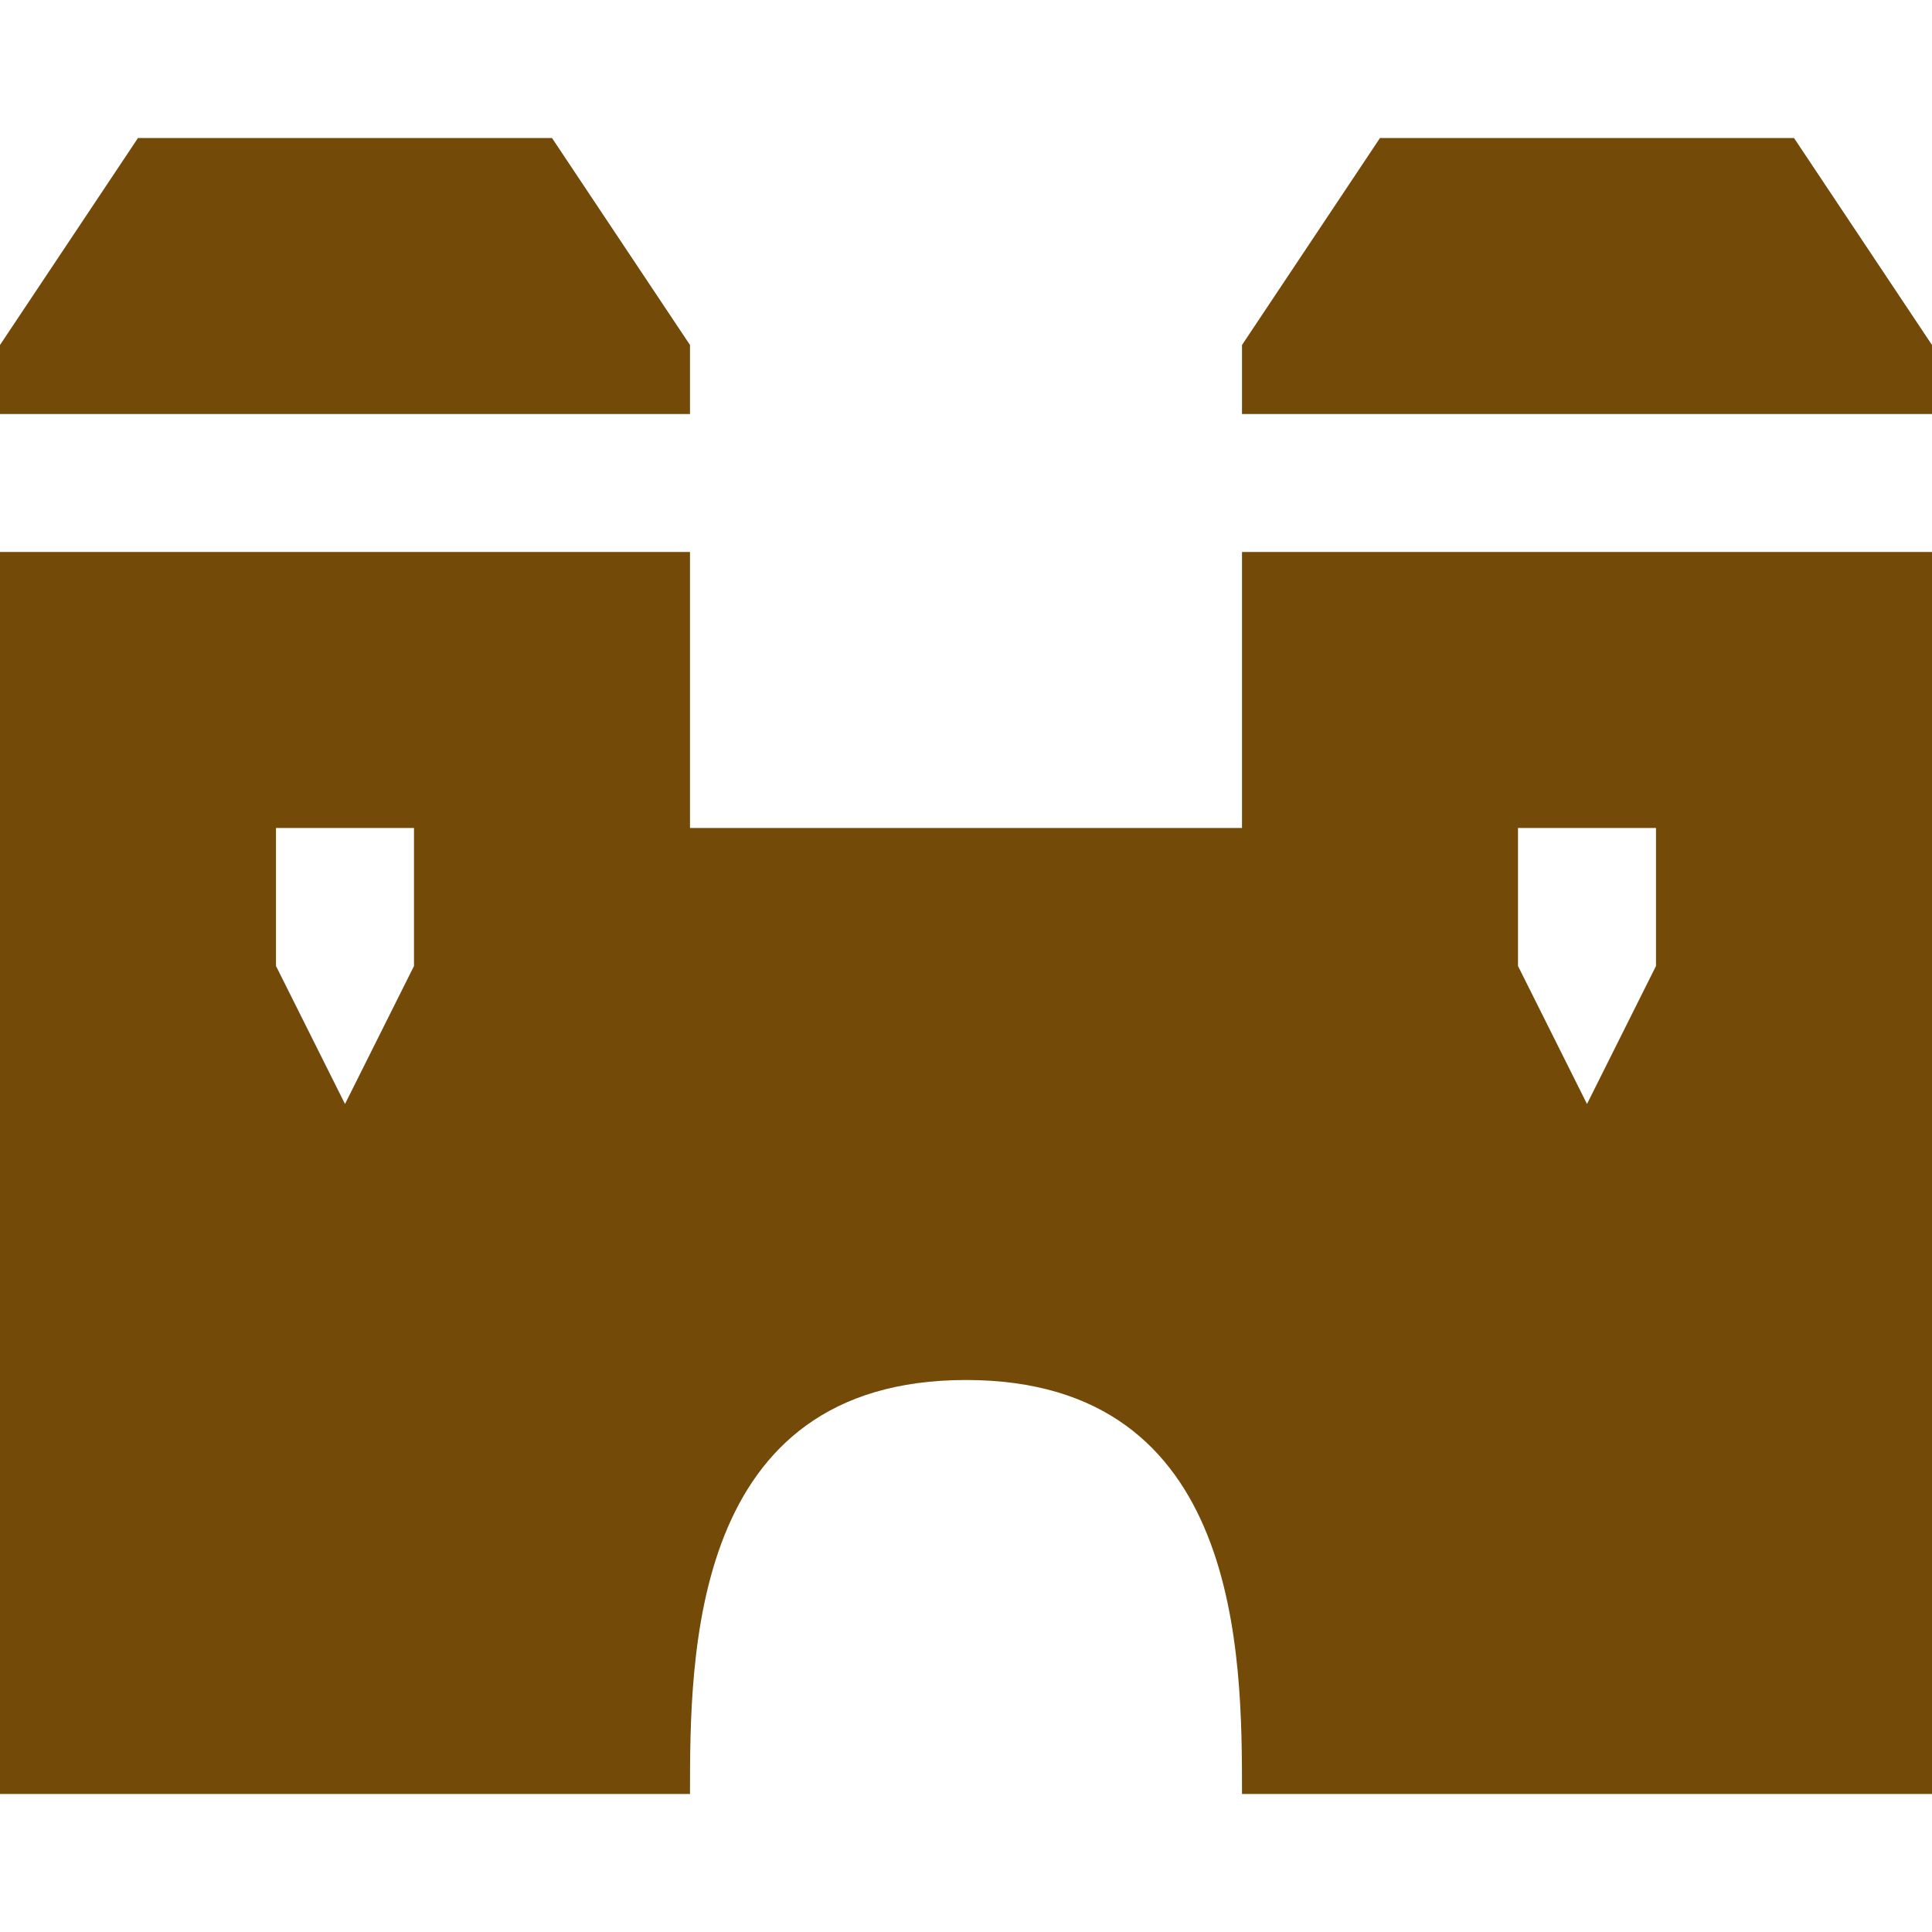
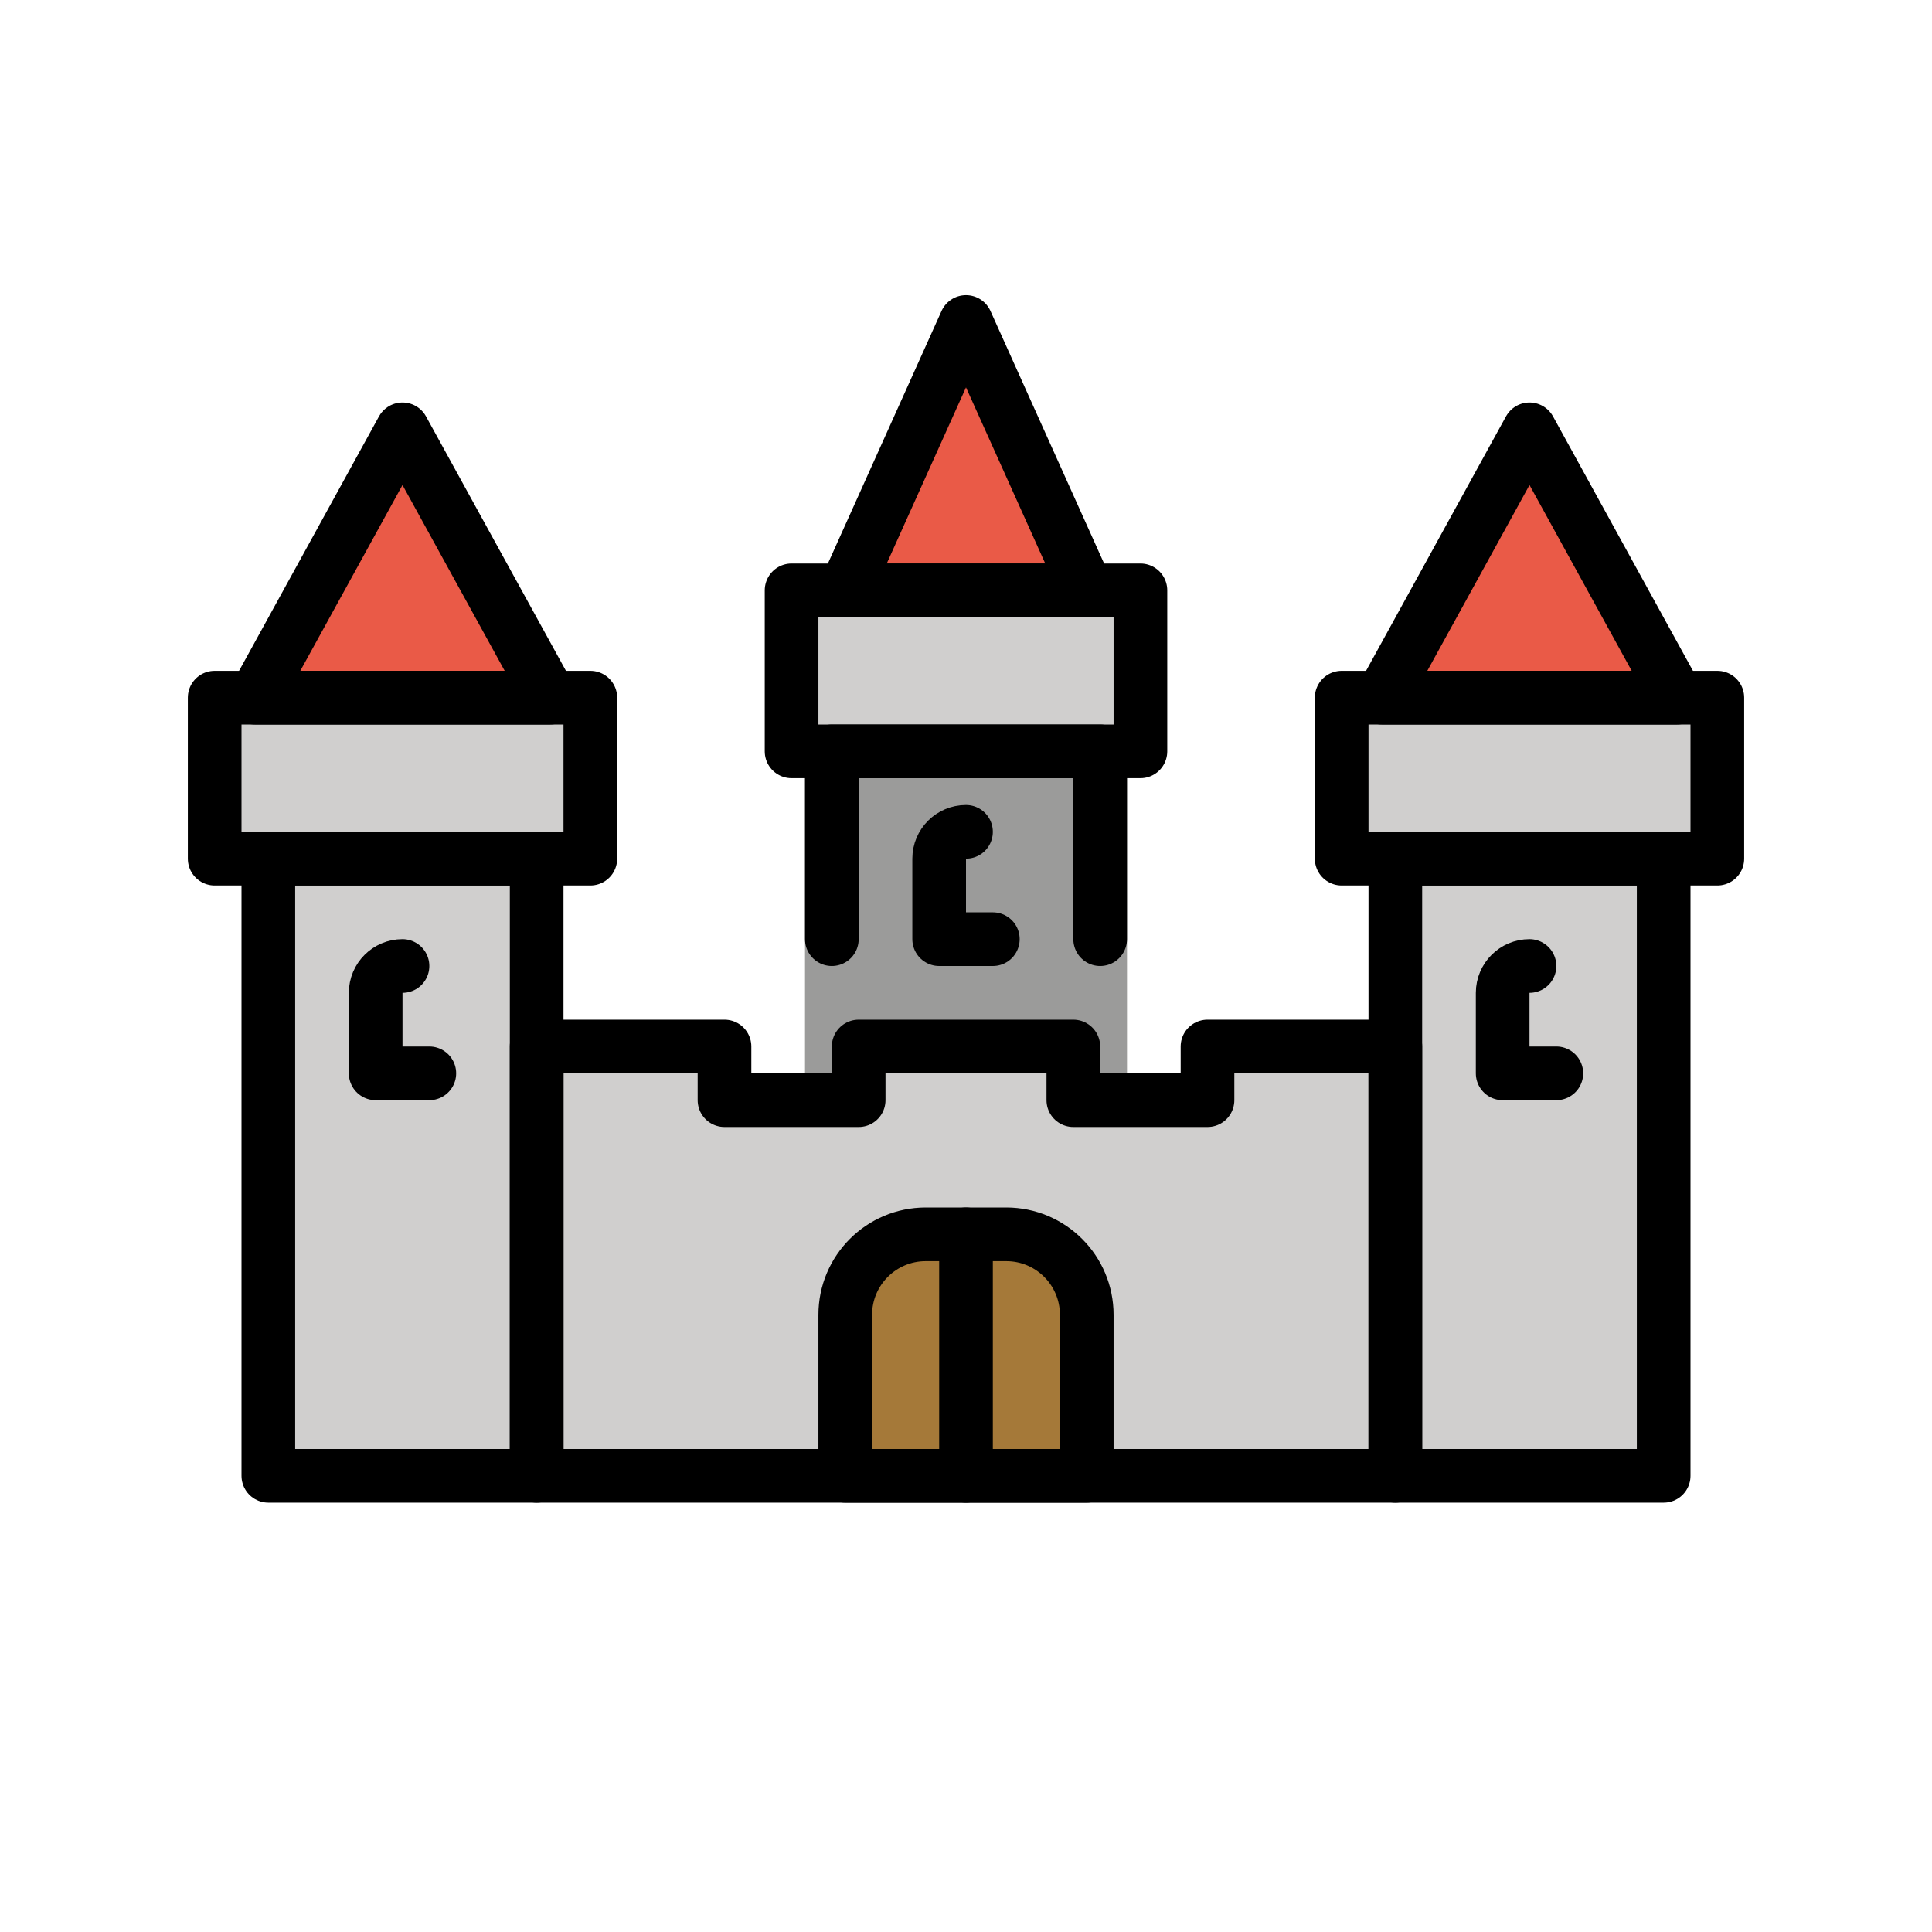
- <svg xmlns="http://www.w3.org/2000/svg" id="svg2" viewBox="0 0 14 14" width="14" height="14" version="1.1">
-   <defs id="defs6" />
-   <rect style="fill:none;stroke:none;visibility:hidden" id="canvas" y="0" x="0" height="14" width="14" />
-   <path id="path824" d="M 1 1 L 0 2.5 L 0 3 L 5 3 L 5 2.5 L 4 1 L 1 1 z M 10 1 L 9 2.5 L 9 3 L 14 3 L 14 2.5 L 13 1 L 10 1 z M 0 4 L 0 13 L 5 13 C 5 12 5 10 7 10 C 9 10 9 12 9 13 L 14 13 L 14 4 L 9 4 L 9 6 L 7 6 L 5 6 L 5 4 L 0 4 z M 2 6 L 3 6 L 3 7 L 2.5 8 L 2 7 L 2 6 z M 11 6 L 12 6 L 12 7 L 11.5 8 L 11 7 L 11 6 z " style="fill:#734a08;fill-opacity:1;stroke:none" />
+ <svg xmlns="http://www.w3.org/2000/svg" id="emoji" viewBox="0 0 72 72">
+   <g id="color">
+     <rect x="30" y="27" width="12" height="14" fill="#9B9B9A" stroke="none" />
+     <polygon fill="#D0CFCE" stroke="none" stroke-linecap="round" stroke-linejoin="round" stroke-miterlimit="10" stroke-width="2" points="52,55 20,55 20,41 20,39 20,39 27,39 27,41 32,41 32,39 40,39 40,41 45,41 45,39 52,39 52,41 52,39" />
+     <rect x="10" y="32" width="10" height="23" fill="#D0CFCE" stroke="none" stroke-linecap="round" stroke-linejoin="round" stroke-miterlimit="10" stroke-width="2" />
+     <rect x="52" y="32" width="10" height="23" fill="#D0CFCE" stroke="none" stroke-linecap="round" stroke-linejoin="round" stroke-miterlimit="10" stroke-width="2" />
+     <rect x="8" y="26" width="14" height="6" fill="#D0CFCE" stroke="none" stroke-linecap="round" stroke-linejoin="round" stroke-miterlimit="10" stroke-width="2" />
+     <rect x="29.5" y="22" width="13" height="6" fill="#D0CFCE" stroke="none" stroke-linecap="round" stroke-linejoin="round" stroke-miterlimit="10" stroke-width="2" />
+     <rect x="50" y="26" width="14" height="6" fill="#D0CFCE" stroke="none" stroke-linecap="round" stroke-linejoin="round" stroke-miterlimit="10" stroke-width="2" />
+     <polygon fill="#EA5A47" stroke="none" stroke-linecap="round" stroke-linejoin="round" stroke-miterlimit="10" stroke-width="2" points="36,12 31.5,22 40.5,22" />
+     <polygon fill="#EA5A47" stroke="none" stroke-linecap="round" stroke-linejoin="round" stroke-miterlimit="10" stroke-width="2" points="15,16 9.5,26 20.5,26" />
+     <polygon fill="#EA5A47" stroke="none" stroke-linecap="round" stroke-linejoin="round" stroke-miterlimit="10" stroke-width="2" points="57,16 51.5,26 62.5,26" />
+     <path fill="#A57939" stroke="none" stroke-linecap="round" stroke-linejoin="round" stroke-miterlimit="10" stroke-width="2" d="M40.5,55h-9v-6c0-1.657,1.343-3,3-3h3c1.657,0,3,1.343,3,3V55z" />
+   </g>
+   <g id="hair" />
+   <g id="skin" />
+   <g id="skin-shadow" />
+   <g id="line">
+     <polyline fill="none" stroke="#000000" stroke-linecap="round" stroke-linejoin="round" stroke-miterlimit="10" stroke-width="2" points="31,35 31,28 41,28 41,35" />
+     <path fill="none" stroke="#000000" stroke-linecap="round" stroke-linejoin="round" stroke-miterlimit="10" stroke-width="2" d="M37,35h-2v-3c0-0.552,0.448-1,1-1l0,0" />
+     <polygon fill="none" stroke="#000000" stroke-linecap="round" stroke-linejoin="round" stroke-miterlimit="10" stroke-width="2" points="52,55 20,55 20,41 20,39 20,39 27,39 27,41 32,41 32,39 40,39 40,41 45,41 45,39 52,39 52,41 52,39" />
+     <rect x="10" y="32" width="10" height="23" fill="none" stroke="#000000" stroke-linecap="round" stroke-linejoin="round" stroke-miterlimit="10" stroke-width="2" />
+     <rect x="52" y="32" width="10" height="23" fill="none" stroke="#000000" stroke-linecap="round" stroke-linejoin="round" stroke-miterlimit="10" stroke-width="2" />
+     <rect x="8" y="26" width="14" height="6" fill="none" stroke="#000000" stroke-linecap="round" stroke-linejoin="round" stroke-miterlimit="10" stroke-width="2" />
+     <rect x="29.5" y="22" width="13" height="6" fill="none" stroke="#000000" stroke-linecap="round" stroke-linejoin="round" stroke-miterlimit="10" stroke-width="2" />
+     <rect x="50" y="26" width="14" height="6" fill="none" stroke="#000000" stroke-linecap="round" stroke-linejoin="round" stroke-miterlimit="10" stroke-width="2" />
+     <polygon fill="none" stroke="#000000" stroke-linecap="round" stroke-linejoin="round" stroke-miterlimit="10" stroke-width="2" points="36,12 31.5,22 40.5,22" />
+     <polygon fill="none" stroke="#000000" stroke-linecap="round" stroke-linejoin="round" stroke-miterlimit="10" stroke-width="2" points="15,16 9.5,26 20.5,26" />
+     <polygon fill="none" stroke="#000000" stroke-linecap="round" stroke-linejoin="round" stroke-miterlimit="10" stroke-width="2" points="57,16 51.5,26 62.5,26" />
+     <path fill="none" stroke="#000000" stroke-linecap="round" stroke-linejoin="round" stroke-miterlimit="10" stroke-width="2" d="M40.5,55h-9v-6c0-1.657,1.343-3,3-3h3c1.657,0,3,1.343,3,3V55z" />
+     <line x1="36" x2="36" y1="46" y2="55" fill="none" stroke="#000000" stroke-linecap="round" stroke-linejoin="round" stroke-miterlimit="10" stroke-width="2" />
+     <path fill="none" stroke="#000000" stroke-linecap="round" stroke-linejoin="round" stroke-miterlimit="10" stroke-width="2" d="M16,40h-2v-3c0-0.552,0.448-1,1-1l0,0" />
+     <path fill="none" stroke="#000000" stroke-linecap="round" stroke-linejoin="round" stroke-miterlimit="10" stroke-width="2" d="M58,40h-2v-3c0-0.552,0.448-1,1-1l0,0" />
+   </g>
</svg>
